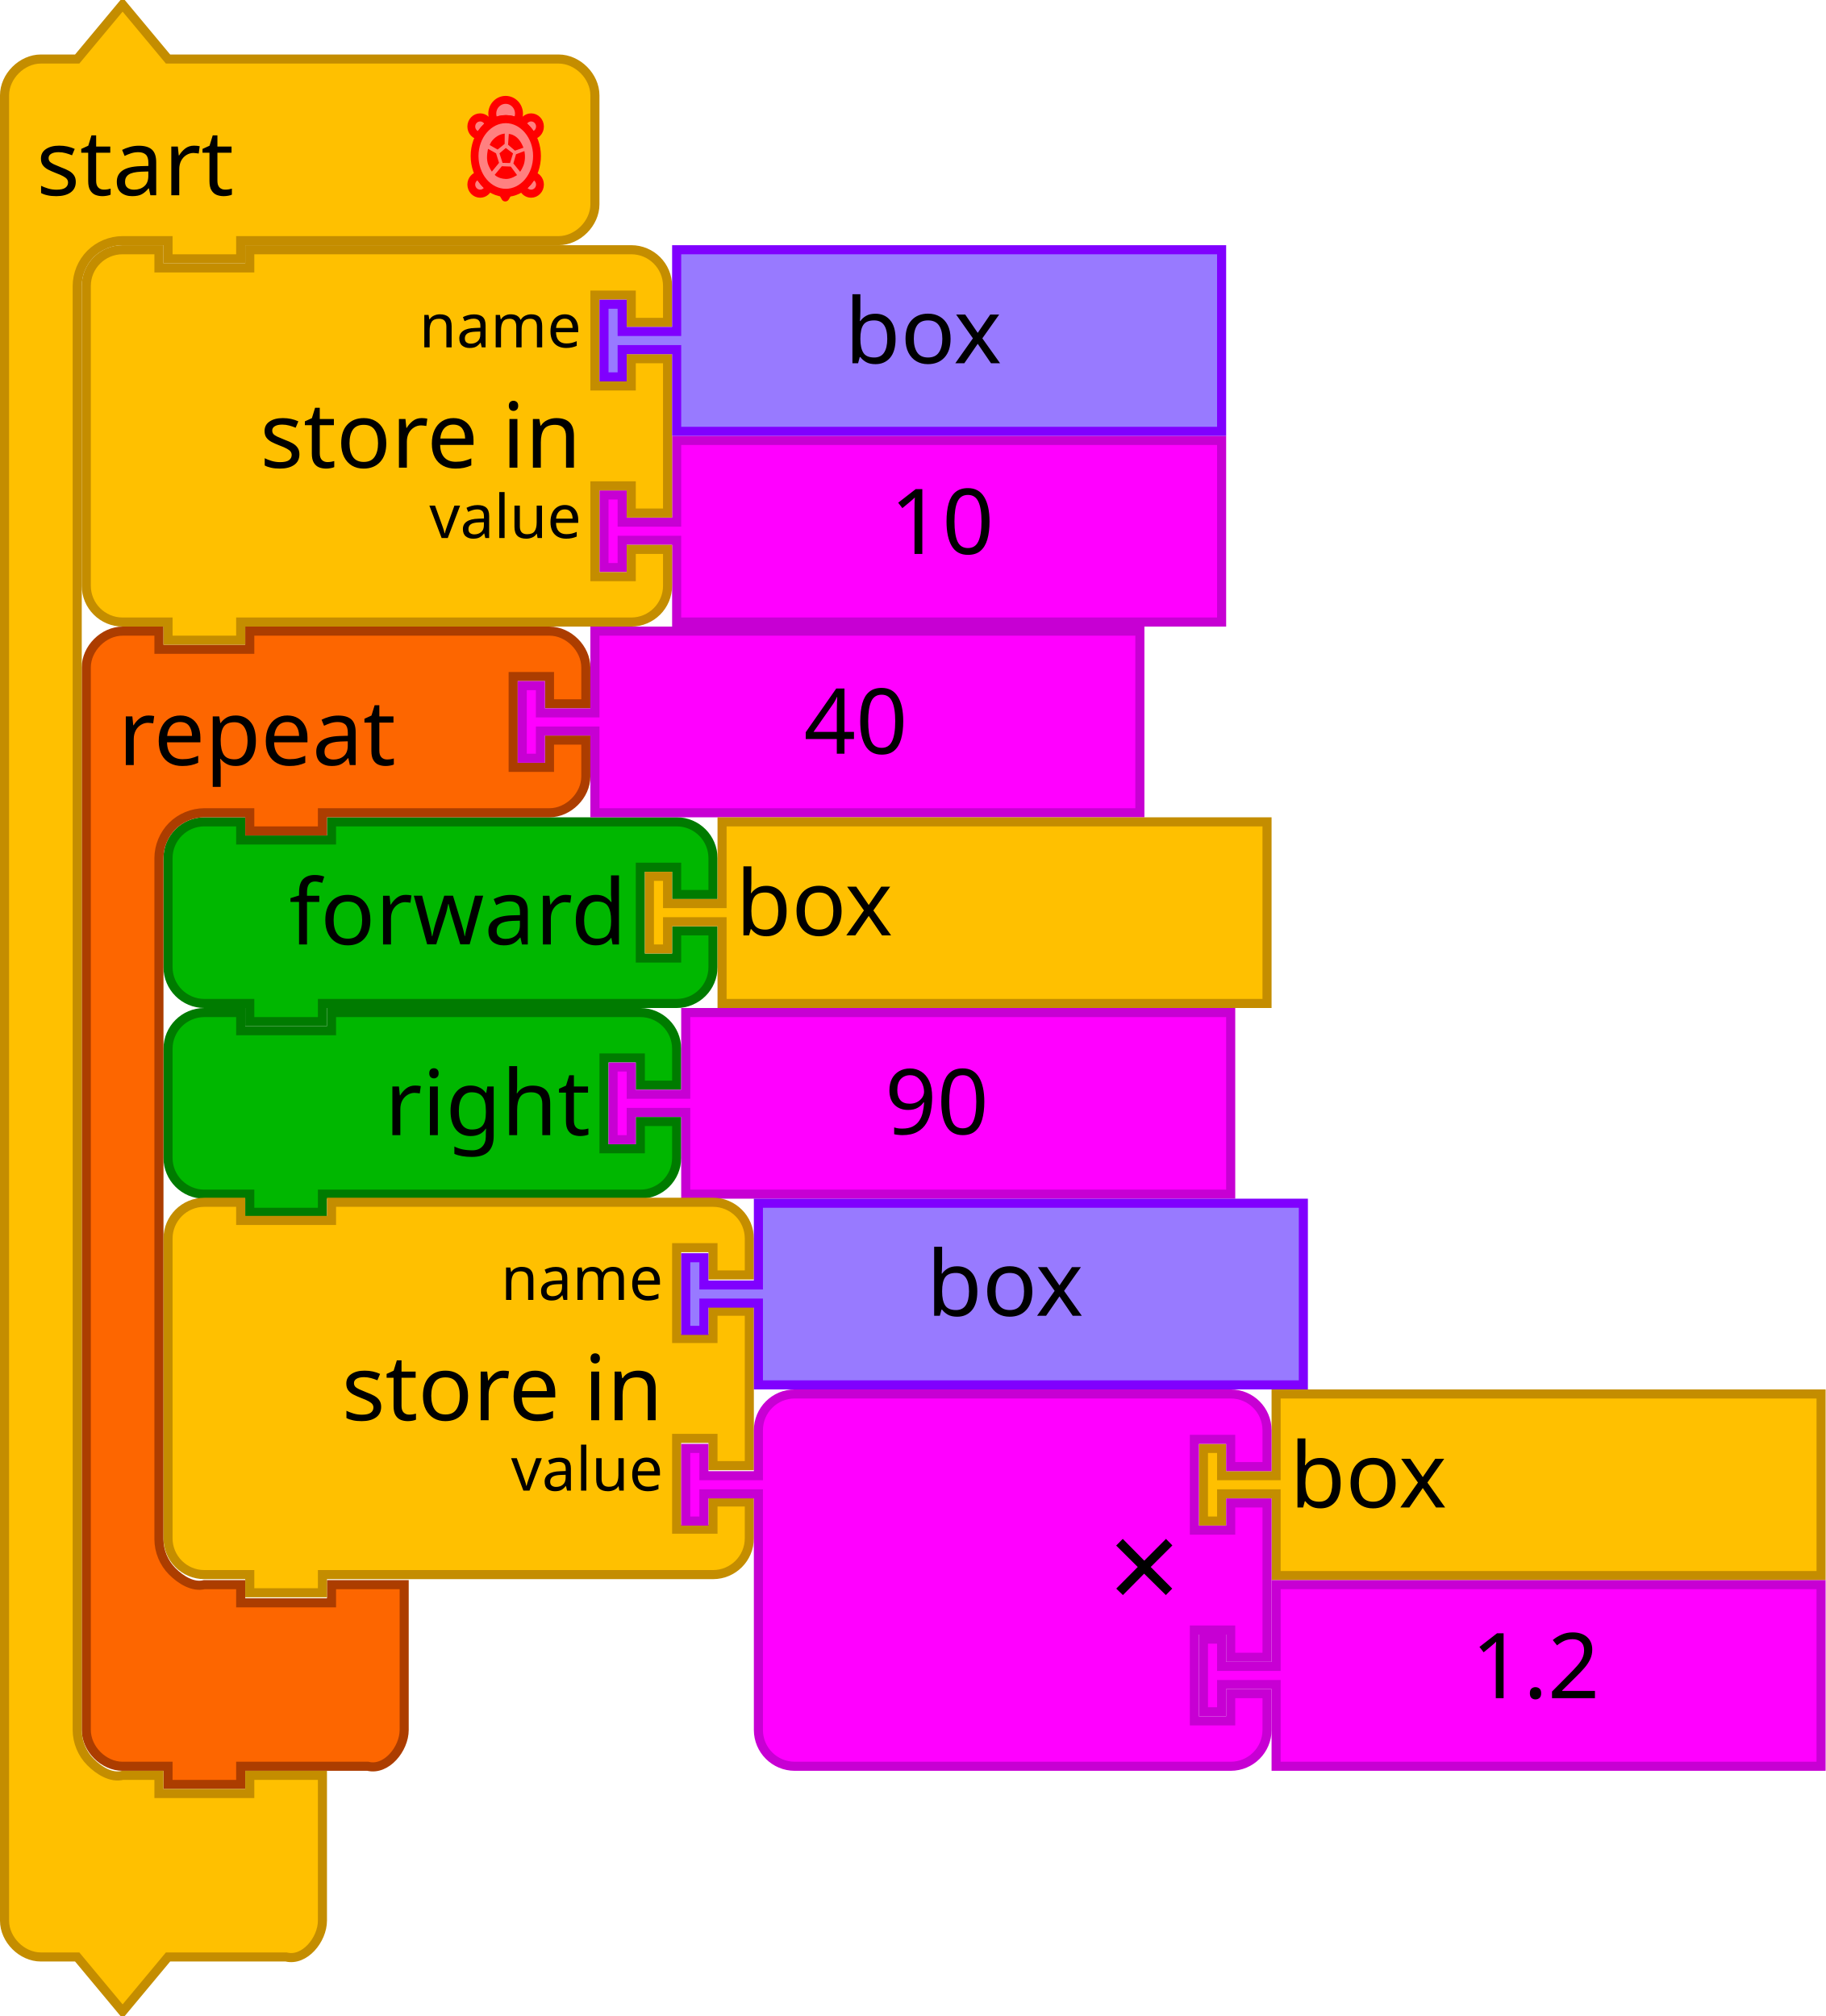
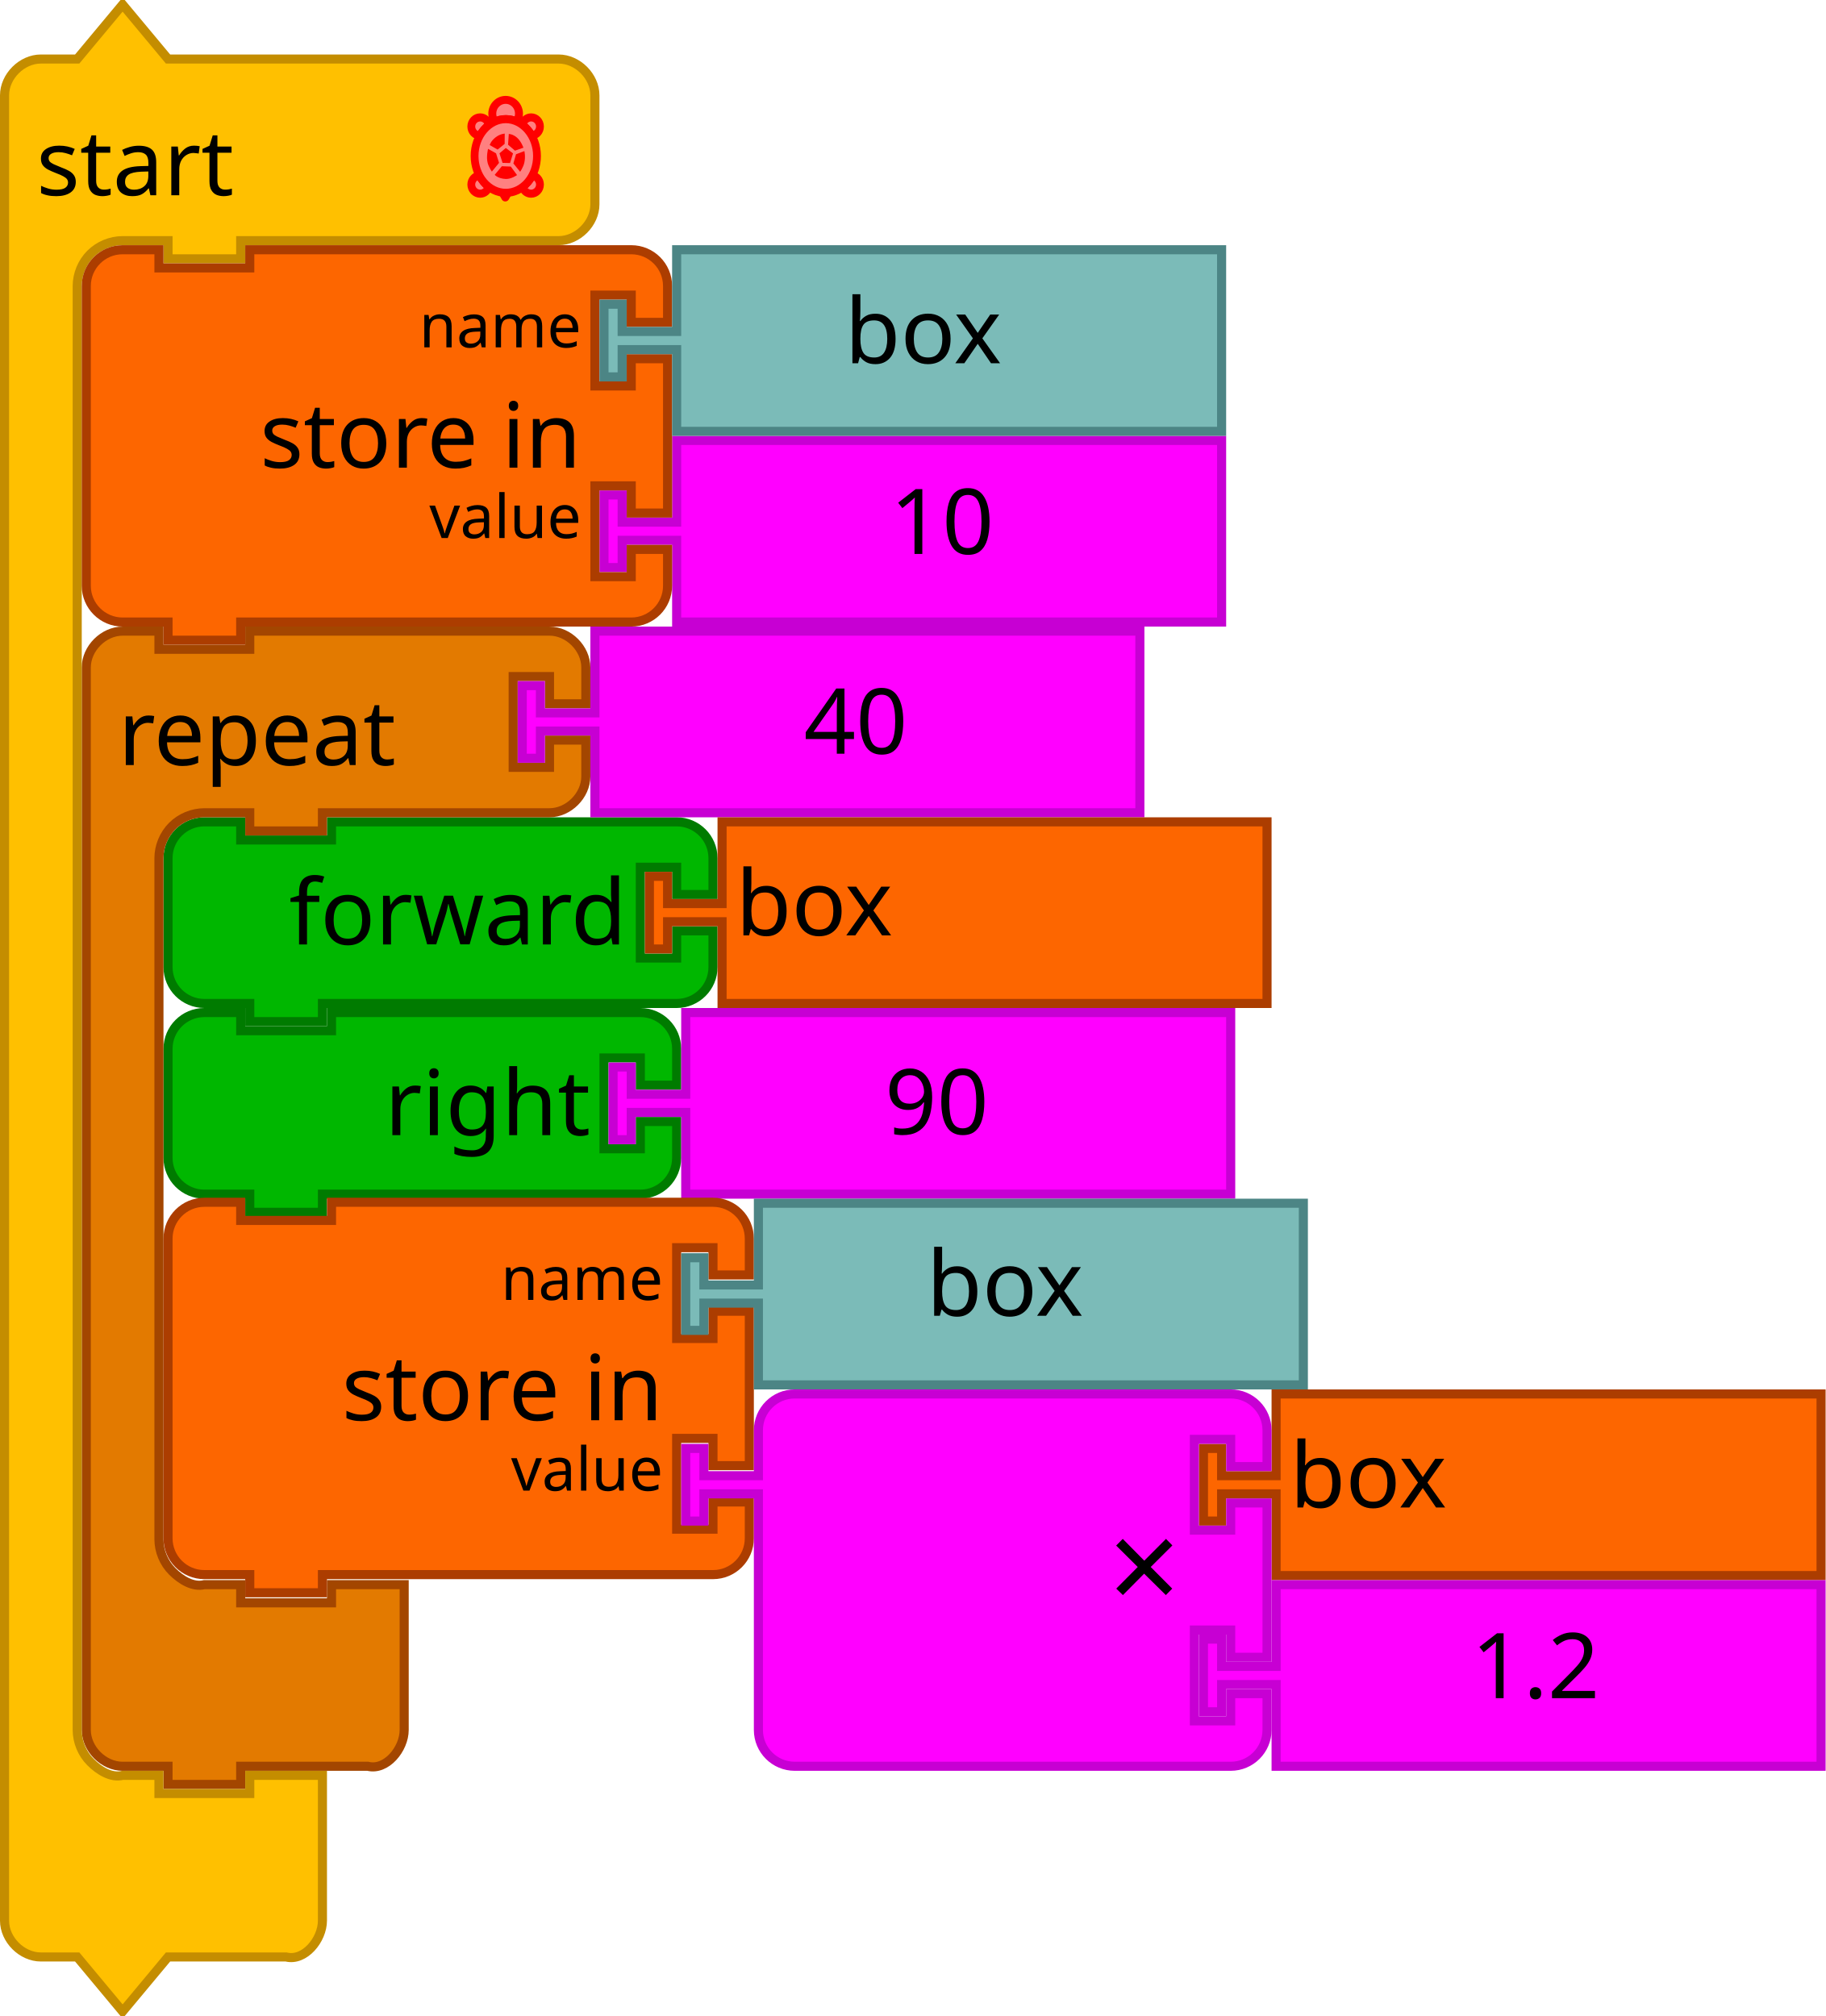
<svg xmlns="http://www.w3.org/2000/svg" version="1.1" width="402" height="444" id="svg2">
-   <defs id="defs4">
-     <filter height="1.3" color-interpolation-filters="sRGB" id="dropshadow">
-       <feGaussianBlur in="SourceAlpha" stdDeviation="3" id="feGaussianBlur3013" />
-       <feOffset dx="2" dy="2" result="offsetblur" id="feOffset3015" />
-       <feComponentTransfer id="feComponentTransfer3017">
-         <feFuncA type="linear" slope="0.2" id="feFuncA3019" />
-       </feComponentTransfer>
-       <feMerge id="feMerge3021">
-         <feMergeNode id="feMergeNode3023" />
-         <feMergeNode in="SourceGraphic" id="feMergeNode3025" />
-       </feMerge>
-     </filter>
-     <filter height="1.3" color-interpolation-filters="sRGB" id="dropshadow-6">
-       <feGaussianBlur in="SourceAlpha" stdDeviation="3" id="feGaussianBlur7" />
-       <feOffset dx="2" dy="2" result="offsetblur" id="feOffset9" />
-       <feComponentTransfer id="feComponentTransfer11">
-         <feFuncA type="linear" slope="0.2" id="feFuncA13" />
-       </feComponentTransfer>
-       <feMerge id="feMerge15">
-         <feMergeNode id="feMergeNode17" />
-         <feMergeNode in="SourceGraphic" id="feMergeNode19" />
-       </feMerge>
-     </filter>
-     <filter height="1.3" color-interpolation-filters="sRGB" id="dropshadow-8">
-       <feGaussianBlur in="SourceAlpha" stdDeviation="3" id="feGaussianBlur3087" />
-       <feOffset dx="2" dy="2" result="offsetblur" id="feOffset3089" />
-       <feComponentTransfer id="feComponentTransfer3091">
-         <feFuncA type="linear" slope="0.2" id="feFuncA3093" />
-       </feComponentTransfer>
-       <feMerge id="feMerge3095">
-         <feMergeNode id="feMergeNode3097" />
-         <feMergeNode in="SourceGraphic" id="feMergeNode3099" />
-       </feMerge>
-     </filter>
-     <filter height="1.3" color-interpolation-filters="sRGB" id="dropshadow-7">
-       <feGaussianBlur in="SourceAlpha" stdDeviation="3" id="feGaussianBlur3021" />
-       <feOffset dx="2" dy="2" result="offsetblur" id="feOffset3023" />
-       <feComponentTransfer id="feComponentTransfer3025">
-         <feFuncA type="linear" slope="0.2" id="feFuncA3027" />
-       </feComponentTransfer>
-       <feMerge id="feMerge3029">
-         <feMergeNode id="feMergeNode3031" />
-         <feMergeNode in="SourceGraphic" id="feMergeNode3033" />
-       </feMerge>
-     </filter>
-     <filter height="1.3" color-interpolation-filters="sRGB" id="dropshadow-73">
-       <feGaussianBlur in="SourceAlpha" stdDeviation="3" id="feGaussianBlur7-9" />
-       <feOffset dx="2" dy="2" result="offsetblur" id="feOffset9-8" />
-       <feComponentTransfer id="feComponentTransfer11-4">
-         <feFuncA type="linear" slope="0.2" id="feFuncA13-9" />
-       </feComponentTransfer>
-       <feMerge id="feMerge15-0">
-         <feMergeNode id="feMergeNode17-2" />
-         <feMergeNode in="SourceGraphic" id="feMergeNode19-3" />
-       </feMerge>
-     </filter>
-     <filter height="1.3" color-interpolation-filters="sRGB" id="dropshadow-5">
-       <feGaussianBlur id="feGaussianBlur3158" stdDeviation="3" in="SourceAlpha" />
-       <feOffset id="feOffset3160" result="offsetblur" dy="2" dx="2" />
-       <feComponentTransfer id="feComponentTransfer3162">
-         <feFuncA id="feFuncA3164" slope="0.2" type="linear" />
-       </feComponentTransfer>
-       <feMerge id="feMerge3166">
-         <feMergeNode id="feMergeNode3168" />
-         <feMergeNode id="feMergeNode3170" in="SourceGraphic" />
-       </feMerge>
-     </filter>
-     <filter height="1.3" color-interpolation-filters="sRGB" id="dropshadow-52">
-       <feGaussianBlur id="feGaussianBlur7-8" stdDeviation="3" in="SourceAlpha" />
-       <feOffset id="feOffset9-7" result="offsetblur" dy="2" dx="2" />
-       <feComponentTransfer id="feComponentTransfer11-1">
-         <feFuncA id="feFuncA13-0" slope="0.2" type="linear" />
-       </feComponentTransfer>
-       <feMerge id="feMerge15-7">
-         <feMergeNode id="feMergeNode17-3" />
-         <feMergeNode id="feMergeNode19-9" in="SourceGraphic" />
-       </feMerge>
-     </filter>
-     <filter height="1.3" color-interpolation-filters="sRGB" id="dropshadow-4">
-       <feGaussianBlur id="feGaussianBlur7-92" stdDeviation="3" in="SourceAlpha" />
-       <feOffset id="feOffset9-4" result="offsetblur" dy="2" dx="2" />
-       <feComponentTransfer id="feComponentTransfer11-9">
-         <feFuncA id="feFuncA13-7" slope="0.2" type="linear" />
-       </feComponentTransfer>
-       <feMerge id="feMerge15-8">
-         <feMergeNode id="feMergeNode17-1" />
-         <feMergeNode id="feMergeNode19-31" in="SourceGraphic" />
-       </feMerge>
-     </filter>
-     <filter height="1.3" color-interpolation-filters="sRGB" id="dropshadow-41">
-       <feGaussianBlur in="SourceAlpha" stdDeviation="3" id="feGaussianBlur3110" />
-       <feOffset dx="2" dy="2" result="offsetblur" id="feOffset3112" />
-       <feComponentTransfer id="feComponentTransfer3114">
-         <feFuncA type="linear" slope="0.2" id="feFuncA3116" />
-       </feComponentTransfer>
-       <feMerge id="feMerge3118">
-         <feMergeNode id="feMergeNode3120" />
-         <feMergeNode in="SourceGraphic" id="feMergeNode3122" />
-       </feMerge>
-     </filter>
-     <filter height="1.3" color-interpolation-filters="sRGB" id="dropshadow-2">
-       <feGaussianBlur in="SourceAlpha" stdDeviation="3" id="feGaussianBlur3100" />
-       <feOffset dx="2" dy="2" result="offsetblur" id="feOffset3102" />
-       <feComponentTransfer id="feComponentTransfer3104">
-         <feFuncA type="linear" slope="0.2" id="feFuncA3106" />
-       </feComponentTransfer>
-       <feMerge id="feMerge3108">
-         <feMergeNode id="feMergeNode3110" />
-         <feMergeNode in="SourceGraphic" id="feMergeNode3112" />
-       </feMerge>
-     </filter>
-   </defs>
  <text x="18" y="73.036" id="text3033" style="font-size:13.333px;text-anchor:end;fill:#000000;font-family:Sans">
    <tspan x="120" y="95.536" id="tspan3035" />
  </text>
  <path d="m 37,197 0,-8 a 8,8 0 0 1 8,-8 l 8,0 0,4 20,0 0,-4 68,0 8,0 a 8,8 0 0 1 8,8 l 0,8 -8,0 0,-6 -8,0 0,20 8,0 0,-6 8,0 0,8 a 8,8 0 0 1 -8,8 l -8,0 -68,0 -2,0 0,4 -16,0 0,-4 -2,0 -8,0 a 8,8 0 0 1 -8,-8 l 0,-8 0,-8 z" id="path3027" style="fill:#00b700;fill-opacity:1;stroke:#007b00;stroke-width:2;stroke-linecap:round;stroke-opacity:1" />
  <text x="36" y="180" id="text3029" style="font-size:20px;text-anchor:end;fill:#000000;font-family:Sans">
    <tspan x="138" y="208" id="tspan3031">forward</tspan>
  </text>
  <path d="m 149,97 120,0 0,40 -120,0 0,-16 0,-2 -12,0 0,6 -4,0 0,-16 4,0 0,6 12,0 0,-2 z" id="path21" style="fill:#ff00ff;fill-opacity:1;stroke:#c700d3;stroke-width:2;stroke-linecap:round;stroke-opacity:1" />
  <text x="176" y="96" id="text23" style="font-size:20px;text-anchor:start;fill:#000000;font-family:Sans">
    <tspan x="196" y="122" id="tspan25">10</tspan>
  </text>
  <path d="m 37,239 0,-8 a 8,8 0 0 1 8,-8 l 8,0 0,4 20,0 0,-4 60,0 8,0 a 8,8 0 0 1 8,8 l 0,8 -8,0 0,-6 -8,0 0,20 8,0 0,-6 8,0 0,8 a 8,8 0 0 1 -8,8 l -8,0 -60,0 -2,0 0,4 -16,0 0,-4 -2,0 -8,0 a 8,8 0 0 1 -8,-8 l 0,-8 0,-8 z" id="path3101" style="fill:#00b700;fill-opacity:1;stroke:#007b00;stroke-width:2;stroke-linecap:round;stroke-opacity:1" />
  <text x="36" y="222" id="text3103" style="font-size:20px;text-anchor:end;fill:#000000;font-family:Sans">
    <tspan x="130" y="250" id="tspan3105">right</tspan>
  </text>
  <text x="36" y="138" id="text3107" style="font-size:13.333px;text-anchor:end;fill:#000000;font-family:Sans">
    <tspan x="130" y="160.5" id="tspan3109" />
  </text>
  <path d="m 151,223 120,0 0,40 -120,0 0,-16 0,-2 -12,0 0,6 -4,0 0,-16 4,0 0,6 12,0 0,-2 z" id="path21-7" style="fill:#ff00ff;fill-opacity:1;stroke:#c700d3;stroke-width:2;stroke-linecap:round;stroke-opacity:1" />
  <text x="174.851" y="223.799" id="text23-1" style="font-size:20px;text-anchor:start;fill:#000000;font-family:Sans">
    <tspan x="194.851" y="249.799" id="tspan25-0">90</tspan>
  </text>
  <text x="18" y="157.036" id="text3033-0" style="font-size:13.333px;text-anchor:end;fill:#000000;font-family:Sans">
    <tspan x="120" y="179.536" id="tspan3035-1" />
  </text>
  <text x="18" y="241.036" id="text3033-1" style="font-size:13.333px;text-anchor:end;fill:#000000;font-family:Sans">
    <tspan x="120" y="263.536" id="tspan3035-8" />
  </text>
  <text x="18" y="325.036" id="text3033-0-9" style="font-size:13.333px;text-anchor:end;fill:#000000;font-family:Sans">
    <tspan x="120" y="347.536" id="tspan3035-1-5" />
  </text>
-   <path d="m 19,155 0,-8 c 0,-4.189 3.811,-8 8,-8 l 8,0 0,4 20,0 0,-4 18,0 40,0 8,0 c 4.189,0 8,3.811 8,8 l 0,8 -8,0 0,-6 -8,0 0,20 8,0 0,-6 8,0 0,8 c 0,4.189 -3.811,8 -8,8 l -8,0 -40,0 -2,0 0,4 -16,0 0,-4 -2,0 -8,0 c -2.618,0 -5.22,1.078 -7.071,2.929 C 36.078,183.78 35,186.382 35,189 l 0,8 0,134 0,8 c 0,2.618 1.078,5.22 2.929,7.071 1.851,1.851 4.531,3.564 7.071,2.929 l 8,0 0,4 20,0 0,-4 16,0 0,12 0,12 0,8 c 0,4.189 -3.936,9.016 -8,8 l -8,0 -18,0 -2,0 0,4 -16,0 0,-4 -2,0 -8,0 c -4.189,0 -8,-3.811 -8,-8 l 0,-8 z" id="path3035" style="fill:#fd6600;fill-opacity:1;stroke:#ac3d00;stroke-width:2;stroke-linecap:round;stroke-opacity:1" />
+   <path d="m 19,155 0,-8 c 0,-4.189 3.811,-8 8,-8 l 8,0 0,4 20,0 0,-4 18,0 40,0 8,0 c 4.189,0 8,3.811 8,8 l 0,8 -8,0 0,-6 -8,0 0,20 8,0 0,-6 8,0 0,8 c 0,4.189 -3.811,8 -8,8 l -8,0 -40,0 -2,0 0,4 -16,0 0,-4 -2,0 -8,0 c -2.618,0 -5.22,1.078 -7.071,2.929 C 36.078,183.78 35,186.382 35,189 l 0,8 0,134 0,8 c 0,2.618 1.078,5.22 2.929,7.071 1.851,1.851 4.531,3.564 7.071,2.929 l 8,0 0,4 20,0 0,-4 16,0 0,12 0,12 0,8 c 0,4.189 -3.936,9.016 -8,8 l -8,0 -18,0 -2,0 0,4 -16,0 0,-4 -2,0 -8,0 c -4.189,0 -8,-3.811 -8,-8 l 0,-8 z" id="path3035" style="fill:#e37a00;fill-opacity:1;stroke:#a34600;stroke-width:2;stroke-linecap:round;stroke-opacity:1" />
  <text x="18" y="138" id="text3037" style="font-size:20px;text-anchor:start;fill:#000000;font-family:Sans">
    <tspan x="26" y="168.5" id="tspan3039">repeat</tspan>
  </text>
  <path d="m 131,139 120,0 0,40 -120,0 0,-16 0,-2 -12,0 0,6 -4,0 0,-16 4,0 0,6 12,0 0,-2 z" id="path21-8" style="fill:#ff00ff;fill-opacity:1;stroke:#c700d3;stroke-width:2;stroke-linecap:round;stroke-opacity:1" />
  <text x="157" y="140" id="text23-0" style="font-size:20px;text-anchor:start;fill:#000000;font-family:Sans">
    <tspan x="177" y="166" id="tspan25-7">40</tspan>
  </text>
  <g id="g3055">
    <g id="g4085">
      <path d="m 1,29 0,-8 c 0,-4.189 3.811,-8 8,-8 l 8,0 10,-12 10,12 18,0 60,0 8,0 c 4.189,0 8,3.811 8,8 l 0,8 0,8 0,8 c 0,4.189 -3.811,8 -8,8 l -8,0 -60,0 -2,0 0,4 -16,0 0,-4 -2,0 -8,0 c -2.618,0 -5.22,1.078 -7.071,2.929 C 18.078,57.78 17,60.382 17,63 l 0,8 0,302 0,8 c 0,2.618 1.078,5.22 2.929,7.071 1.851,1.851 4.531,3.564 7.071,2.929 l 8,0 0,4 20,0 0,-4 16,0 0,12 0,12 0,8 c 0,4.189 -3.936,9.016 -8,8 l -8,0 -18,0 -10,12 -10,-12 -8,0 c -4.189,0 -8,-3.811 -8,-8 l 0,-8 z" id="path3660" style="fill:#ffc000;fill-opacity:1;stroke:#c48d00;stroke-width:2;stroke-linecap:round;stroke-opacity:1" />
      <text id="text3662" style="font-size:20px;text-anchor:start;fill:#000000;font-family:Sans">
        <tspan x="8" y="43" id="tspan3664">start</tspan>
      </text>
    </g>
    <g id="g3037">
      <path d="m 111.376,42.473 c -0.244,0 -0.484,-0.016 -0.721,-0.045 l 0.611,1.068 0.602,-1.051 c -0.163,0.014 -0.326,0.029 -0.493,0.029 z" id="path4206" style="fill:#eeeeee;stroke:#ff0000;stroke-width:1.75;stroke-linecap:round;stroke-linejoin:round;stroke-miterlimit:4;stroke-opacity:1;stroke-dasharray:none" />
      <g transform="matrix(0.44039,0,0,0.4545743,99.26689,20.52662)" id="g4208" style="fill:#ff8080;fill-opacity:1;stroke:#ff0000;stroke-width:3.911;stroke-linecap:round;stroke-linejoin:round;stroke-miterlimit:4;stroke-opacity:1;stroke-dasharray:none">
        <path d="m 40.16,11.726 c -2.164,0 -3.958,1.555 -4.343,3.607 1.859,1.345 3.457,3.115 4.675,5.208 2.285,-0.172 4.094,-2.061 4.094,-4.39 0,-2.444 -1.982,-4.425 -4.426,-4.425 z" id="path4210" style="fill:#ff8080;fill-opacity:1;stroke:#ff0000;stroke-width:3.911;stroke-miterlimit:4;stroke-opacity:1;stroke-dasharray:none" />
        <path d="m 40.713,39.887 c -1.224,2.232 -2.86,4.131 -4.797,5.556 0.521,1.864 2.213,3.239 4.244,3.239 2.443,0 4.426,-1.98 4.426,-4.424 0,-2.255 -1.693,-4.096 -3.873,-4.371 z" id="path4212" style="fill:#ff8080;fill-opacity:1;stroke:#ff0000;stroke-width:3.911;stroke-miterlimit:4;stroke-opacity:1;stroke-dasharray:none" />
        <path d="m 14.273,39.871 c -2.253,0.206 -4.024,2.079 -4.024,4.387 0,2.443 1.98,4.424 4.424,4.424 2.064,0 3.784,-1.42 4.272,-3.332 -1.883,-1.416 -3.475,-3.289 -4.672,-5.479 z" id="path4214" style="fill:#ff8080;fill-opacity:1;stroke:#ff0000;stroke-width:3.911;stroke-miterlimit:4;stroke-opacity:1;stroke-dasharray:none" />
        <path d="m 19.026,15.437 c -0.343,-2.103 -2.154,-3.711 -4.353,-3.711 -2.444,0 -4.424,1.981 -4.424,4.424 0,2.382 1.886,4.31 4.245,4.406 1.186,-2.043 2.732,-3.784 4.532,-5.119 z" id="path4216" style="fill:#ff8080;fill-opacity:1;stroke:#ff0000;stroke-width:3.911;stroke-miterlimit:4;stroke-opacity:1;stroke-dasharray:none" />
      </g>
      <path d="m 111.376,26.237 c 0.84,0 1.642,0.187 2.386,0.513 0.326,-0.489 0.519,-1.081 0.519,-1.72 0,-1.676 -1.316,-3.035 -2.94,-3.035 -1.624,0 -2.94,1.359 -2.94,3.035 0,0.649 0.199,1.25 0.536,1.743 0.759,-0.34 1.58,-0.536 2.44,-0.536 z" id="path4218" style="fill:#ff8080;fill-opacity:1;stroke:#ff0000;stroke-width:1.75;stroke-linecap:round;stroke-linejoin:round;stroke-miterlimit:4;stroke-opacity:1;stroke-dasharray:none" />
      <g transform="matrix(0.44039,0,0,0.4545743,99.26689,20.52662)" id="g4220" style="fill:#ff8080;fill-opacity:1;stroke:#ff0000;stroke-width:3.911;stroke-linecap:round;stroke-linejoin:round;stroke-miterlimit:4;stroke-opacity:1;stroke-dasharray:none">
        <path d="m 43.102,30.421 c 0,4.734 -1.645,9.28 -4.571,12.627 -2.925,3.348 -6.897,5.231 -11.034,5.231 -4.137,0 -8.109,-1.883 -11.034,-5.231 -2.925,-3.348 -4.571,-7.893 -4.571,-12.627 0,-9.797 7.044,-17.858 15.605,-17.858 8.561,0 15.605,8.061 15.605,17.858 z" id="path4222" style="fill:#ff8080;fill-opacity:1;stroke:#ff0000;stroke-width:3.911;stroke-miterlimit:4;stroke-opacity:1;stroke-dasharray:none" />
      </g>
      <g transform="matrix(0.44039,0,0,0.4545743,99.26689,20.52662)" id="g4224" style="fill:#ff0000;fill-opacity:1;stroke:none">
        <path d="m 25.875,33.75 -1.542,-4.625 3.164,-2.587 3.615,2.626 -1.487,4.669 z" id="path4226" style="fill:#ff0000;fill-opacity:1;stroke:none" />
        <path d="m 27.501,41.551 c -3.968,-0.16 -5.543,-2.009 -5.543,-2.009 l 3.57,-4.163 4.465,0.168 3.132,4.12 c 0,0 -2.89,1.994 -5.624,1.884 z" id="path4228" style="fill:#ff0000;fill-opacity:1;stroke:none" />
        <path d="m 18.453,33.843 c -0.849,-2.968 0.172,-6.884 0.172,-6.884 l 4,2.167 1.493,4.629 -3.582,4.233 c 0,-10e-4 -1.465,-1.99 -2.083,-4.145 z" id="path4230" style="fill:#ff0000;fill-opacity:1;stroke:none" />
        <path d="m 19.458,25.125 c 0,0 0.5,-1.958 3.039,-3.822 2.237,-1.643 4.465,-1.72 4.465,-1.72 l -0.037,4.981 -3.521,2.75 -3.946,-2.189 z" id="path4232" style="fill:#ff0000;fill-opacity:1;stroke:none" />
        <path d="M 32.084,27.834 28.625,24.959 29,19.75 c 0,0 1.834,-0.042 3.959,1.667 2.228,1.791 3.362,4.983 3.362,4.983 l -4.237,1.434 z" id="path4234" style="fill:#ff0000;fill-opacity:1;stroke:none" />
        <path d="m 31.292,34.042 1.313,-4.464 4.187,-1.536 c 0,0 0.677,2.663 -0.042,5.667 -0.54,2.256 -2.084,4.361 -2.084,4.361 l -3.374,-4.028 z" id="path4236" style="fill:#ff0000;fill-opacity:1;stroke:none" />
      </g>
    </g>
  </g>
  <g transform="translate(142,180)" id="g3165">
-     <path d="m 17,1 120,0 0,40 -120,0 0,-16 0,-2 -12,0 0,6 -4,0 0,-16 4,0 0,6 12,0 0,-2 z" id="path3172" style="fill:#ffc000;fill-opacity:1;stroke:#c48d00;stroke-width:2;stroke-linecap:round;stroke-opacity:1" />
+     <path d="m 17,1 120,0 0,40 -120,0 0,-16 0,-2 -12,0 0,6 -4,0 0,-16 4,0 0,6 12,0 0,-2 z" id="path3172" style="fill:#fd6600;fill-opacity:1;stroke:#ac3d00;stroke-width:2;stroke-linecap:round;stroke-opacity:1" />
    <text id="text3174" style="font-size:20px;text-anchor:start;fill:#000000;font-family:Sans">
      <tspan x="20" y="26" id="tspan3176">box</tspan>
    </text>
  </g>
  <g transform="translate(18,54)" id="g3258">
-     <path d="M 1,17 1,9 A 8,8 0 0 1 9,1 l 8,0 0,4 20,0 0,-4 76,0 8,0 a 8,8 0 0 1 8,8 l 0,8 -8,0 0,-6 -8,0 0,20 8,0 0,-6 8,0 0,34 -8,0 0,-6 -8,0 0,20 8,0 0,-6 8,0 0,8 a 8,8 0 0 1 -8,8 l -8,0 -76,0 -2,0 0,4 -16,0 0,-4 -2,0 -8,0 A 8,8 0 0 1 1,75 L 1,67 1,25 1,17 z" id="path21-1" style="fill:#ffc000;fill-opacity:1;stroke:#c48d00;stroke-width:2;stroke-linecap:round;stroke-opacity:1" />
+     <path d="M 1,17 1,9 A 8,8 0 0 1 9,1 l 8,0 0,4 20,0 0,-4 76,0 8,0 a 8,8 0 0 1 8,8 l 0,8 -8,0 0,-6 -8,0 0,20 8,0 0,-6 8,0 0,34 -8,0 0,-6 -8,0 0,20 8,0 0,-6 8,0 0,8 a 8,8 0 0 1 -8,8 l -8,0 -76,0 -2,0 0,4 -16,0 0,-4 -2,0 -8,0 A 8,8 0 0 1 1,75 L 1,67 1,25 1,17 z" id="path21-1" style="fill:#fd6600;fill-opacity:1;stroke:#ac3d00;stroke-width:2;stroke-linecap:round;stroke-opacity:1" />
    <text id="text23-8" style="font-size:20px;text-anchor:end;fill:#000000;font-family:Sans">
      <tspan x="110" y="49" id="tspan25-1">store in</tspan>
    </text>
    <text id="text27" style="font-size:13.333px;text-anchor:end;fill:#000000;font-family:Sans">
      <tspan x="110" y="22.5" id="tspan29">name</tspan>
    </text>
    <text id="text31" style="font-size:13.333px;text-anchor:end;fill:#000000;font-family:Sans">
      <tspan x="110" y="64.5" id="tspan33">value</tspan>
    </text>
  </g>
-   <path d="m 149,55 120,0 0,40 -120,0 0,-16 0,-2 -12,0 0,6 -4,0 0,-16 4,0 0,6 12,0 0,-2 z" id="path21-5" style="fill:#987aff;fill-opacity:1;stroke:#8000fe;stroke-width:2;stroke-linecap:round;stroke-opacity:1" />
+   <path d="m 149,55 120,0 0,40 -120,0 0,-16 0,-2 -12,0 0,6 -4,0 0,-16 4,0 0,6 12,0 0,-2 z" id="path21-5" style="fill:#7bbbb8;fill-opacity:1;stroke:#4c8585;stroke-width:2;stroke-linecap:round;stroke-opacity:1" />
  <text x="166" y="54" id="text23-5" style="font-size:20px;text-anchor:start;fill:#000000;font-family:Sans">
    <tspan x="186" y="80" id="tspan25-9">box</tspan>
  </text>
  <g transform="translate(264,306)" id="g3165-3">
-     <path d="m 17,1 120,0 0,40 -120,0 0,-16 0,-2 -12,0 0,6 -4,0 0,-16 4,0 0,6 12,0 0,-2 z" id="path3172-5" style="fill:#ffc000;fill-opacity:1;stroke:#c48d00;stroke-width:2;stroke-linecap:round;stroke-opacity:1" />
+     <path d="m 17,1 120,0 0,40 -120,0 0,-16 0,-2 -12,0 0,6 -4,0 0,-16 4,0 0,6 12,0 0,-2 z" id="path3172-5" style="fill:#fd6600;fill-opacity:1;stroke:#ac3d00;stroke-width:2;stroke-linecap:round;stroke-opacity:1" />
    <text id="text3174-8" style="font-size:20px;text-anchor:start;fill:#000000;font-family:Sans">
      <tspan x="20" y="26" id="tspan3176-1">box</tspan>
    </text>
  </g>
  <g transform="translate(436.0075,155.6453)" id="g3192">
    <g transform="translate(36.86038,40.21132)" id="g3205">
      <path d="m -191.868,153.143 120,0 0,40 -120,0 0,-16 0,-2 -12,0 0,6 -4,0 0,-16 4,0 0,6 12,0 0,-2 z" id="path21-9" style="fill:#ff00ff;fill-opacity:1;stroke:#c700d3;stroke-width:2;stroke-linecap:round;stroke-opacity:1" />
      <text x="-168.868" y="152.143" id="text23-57" style="font-size:20px;text-anchor:start;fill:#000000;font-family:Sans">
        <tspan x="-148.868" y="178.143" id="tspan25-5">1.2</tspan>
      </text>
    </g>
  </g>
  <g transform="translate(36,263.7887)" id="g3258-8">
-     <path d="M 1,17 1,9 A 8,8 0 0 1 9,1 l 8,0 0,4 20,0 0,-4 76,0 8,0 a 8,8 0 0 1 8,8 l 0,8 -8,0 0,-6 -8,0 0,20 8,0 0,-6 8,0 0,34 -8,0 0,-6 -8,0 0,20 8,0 0,-6 8,0 0,8 a 8,8 0 0 1 -8,8 l -8,0 -76,0 -2,0 0,4 -16,0 0,-4 -2,0 -8,0 A 8,8 0 0 1 1,75 L 1,67 1,25 1,17 z" id="path21-1-7" style="fill:#ffc000;fill-opacity:1;stroke:#c48d00;stroke-width:2;stroke-linecap:round;stroke-opacity:1" />
+     <path d="M 1,17 1,9 A 8,8 0 0 1 9,1 l 8,0 0,4 20,0 0,-4 76,0 8,0 a 8,8 0 0 1 8,8 l 0,8 -8,0 0,-6 -8,0 0,20 8,0 0,-6 8,0 0,34 -8,0 0,-6 -8,0 0,20 8,0 0,-6 8,0 0,8 a 8,8 0 0 1 -8,8 l -8,0 -76,0 -2,0 0,4 -16,0 0,-4 -2,0 -8,0 A 8,8 0 0 1 1,75 L 1,67 1,25 1,17 z" id="path21-1-7" style="fill:#fd6600;fill-opacity:1;stroke:#ac3d00;stroke-width:2;stroke-linecap:round;stroke-opacity:1" />
    <text id="text23-8-1" style="font-size:20px;text-anchor:end;fill:#000000;font-family:Sans">
      <tspan x="110" y="49" id="tspan25-1-9">store in</tspan>
    </text>
    <text id="text27-4" style="font-size:13.333px;text-anchor:end;fill:#000000;font-family:Sans">
      <tspan x="110" y="22.5" id="tspan29-6">name</tspan>
    </text>
    <text id="text31-9" style="font-size:13.333px;text-anchor:end;fill:#000000;font-family:Sans">
      <tspan x="110" y="64.5" id="tspan33-6">value</tspan>
    </text>
  </g>
-   <path d="m 167,265 120,0 0,40 -120,0 0,-16 0,-2 -12,0 0,6 -4,0 0,-16 4,0 0,6 12,0 0,-2 z" id="path21-5-4" style="fill:#987aff;fill-opacity:1;stroke:#8000fe;stroke-width:2;stroke-linecap:round;stroke-opacity:1" />
+   <path d="m 167,265 120,0 0,40 -120,0 0,-16 0,-2 -12,0 0,6 -4,0 0,-16 4,0 0,6 12,0 0,-2 z" id="path21-5-4" style="fill:#7bbbb8;fill-opacity:1;stroke:#4c8585;stroke-width:2;stroke-linecap:round;stroke-opacity:1" />
  <text x="184" y="263.789" id="text23-5-9" style="font-size:20px;text-anchor:start;fill:#000000;font-family:Sans">
    <tspan x="204" y="289.789" id="tspan25-9-0">box</tspan>
  </text>
  <g transform="translate(150,306)" id="g3293">
    <path d="m 17,17 0,-8 a 8,8 0 0 1 8,-8 l 8,0 20,0 60,0 8,0 a 8,8 0 0 1 8,8 l 0,8 -8,0 0,-6 -8,0 0,20 8,0 0,-6 8,0 0,34 -8,0 0,-6 -8,0 0,20 8,0 0,-6 8,0 0,8 a 8,8 0 0 1 -8,8 l -8,0 -60,0 -20,0 -8,0 a 8,8 0 0 1 -8,-8 l 0,-8 0,-42 0,-2 -12,0 0,6 -4,0 0,-16 4,0 0,6 12,0 0,-2 z" id="path3114" style="fill:#ff00ff;fill-opacity:1;stroke:#c700d3;stroke-width:2;stroke-linecap:round;stroke-opacity:1" />
    <text id="text3116" style="font-size:28px;text-anchor:end;fill:#000000;font-family:sans-serif">
      <tspan x="110" y="49" id="tspan3118">×</tspan>
    </text>
    <text id="text3120" style="font-size:18.667px;text-anchor:end;fill:#000000;font-family:sans-serif">
      <tspan x="110" y="21.5" id="tspan3122" />
    </text>
    <text id="text3124" style="font-size:18.667px;text-anchor:end;fill:#000000;font-family:sans-serif">
      <tspan x="110" y="63.5" id="tspan3126" />
    </text>
  </g>
</svg>
